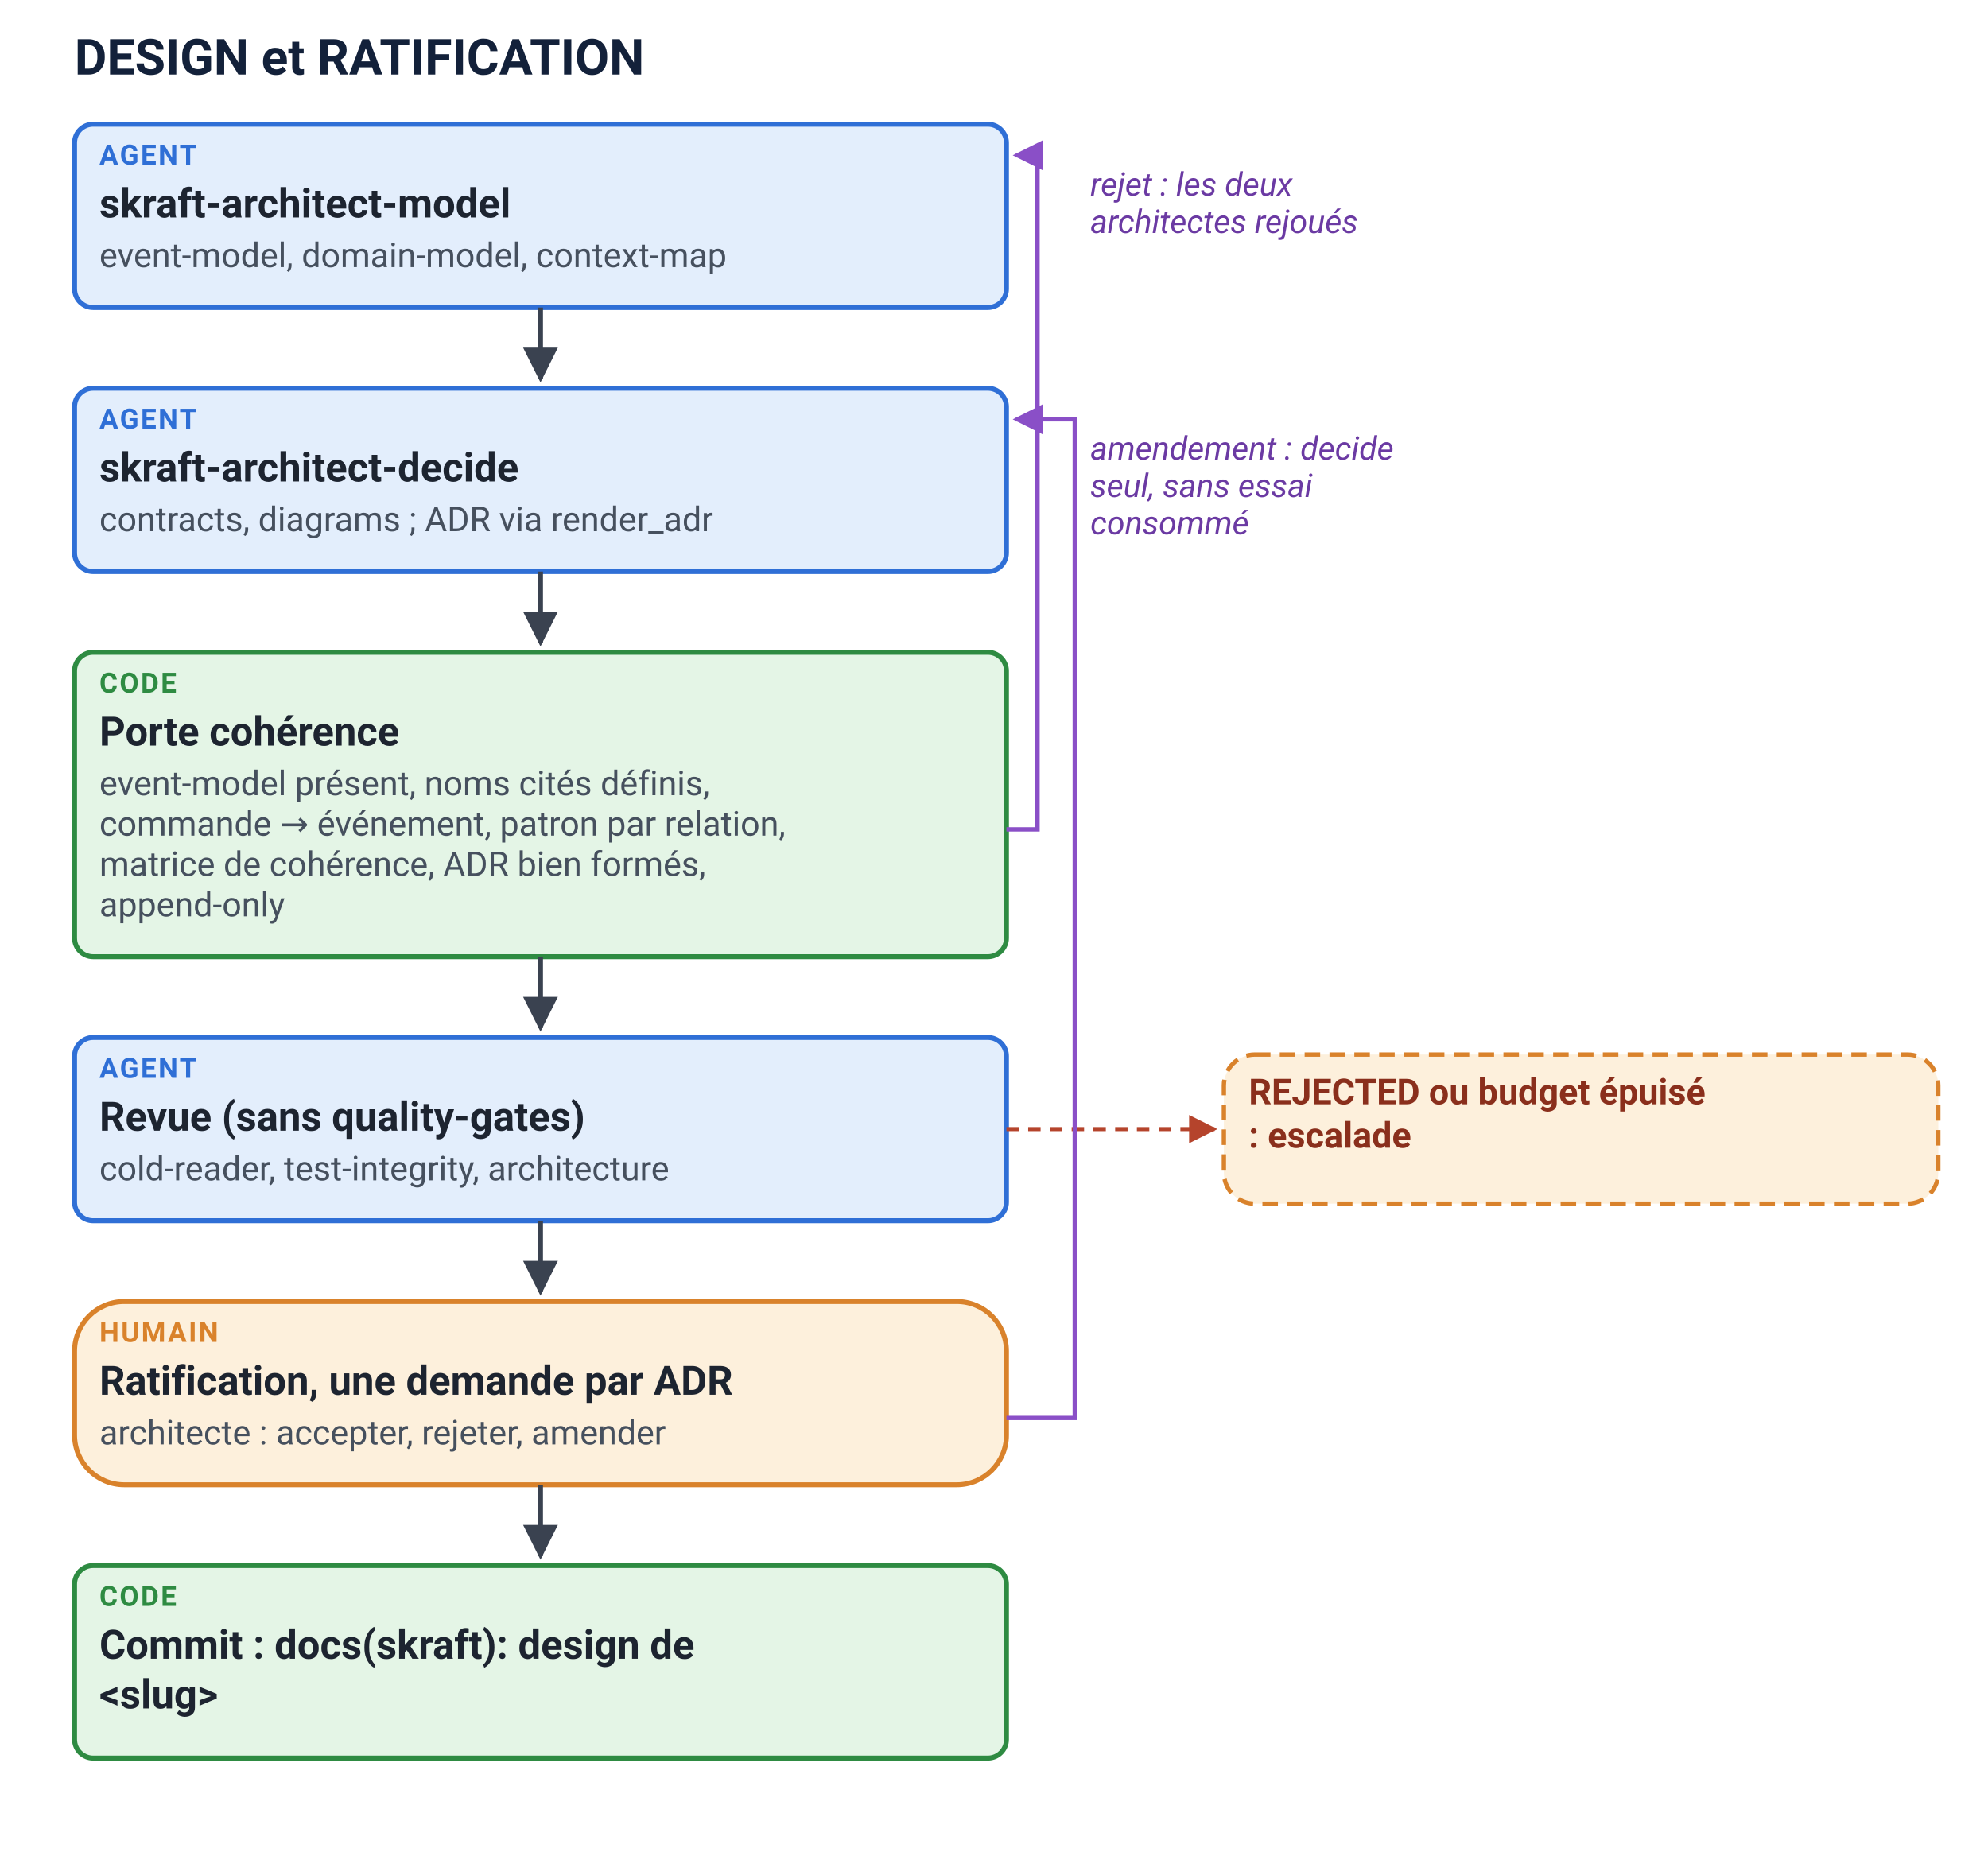
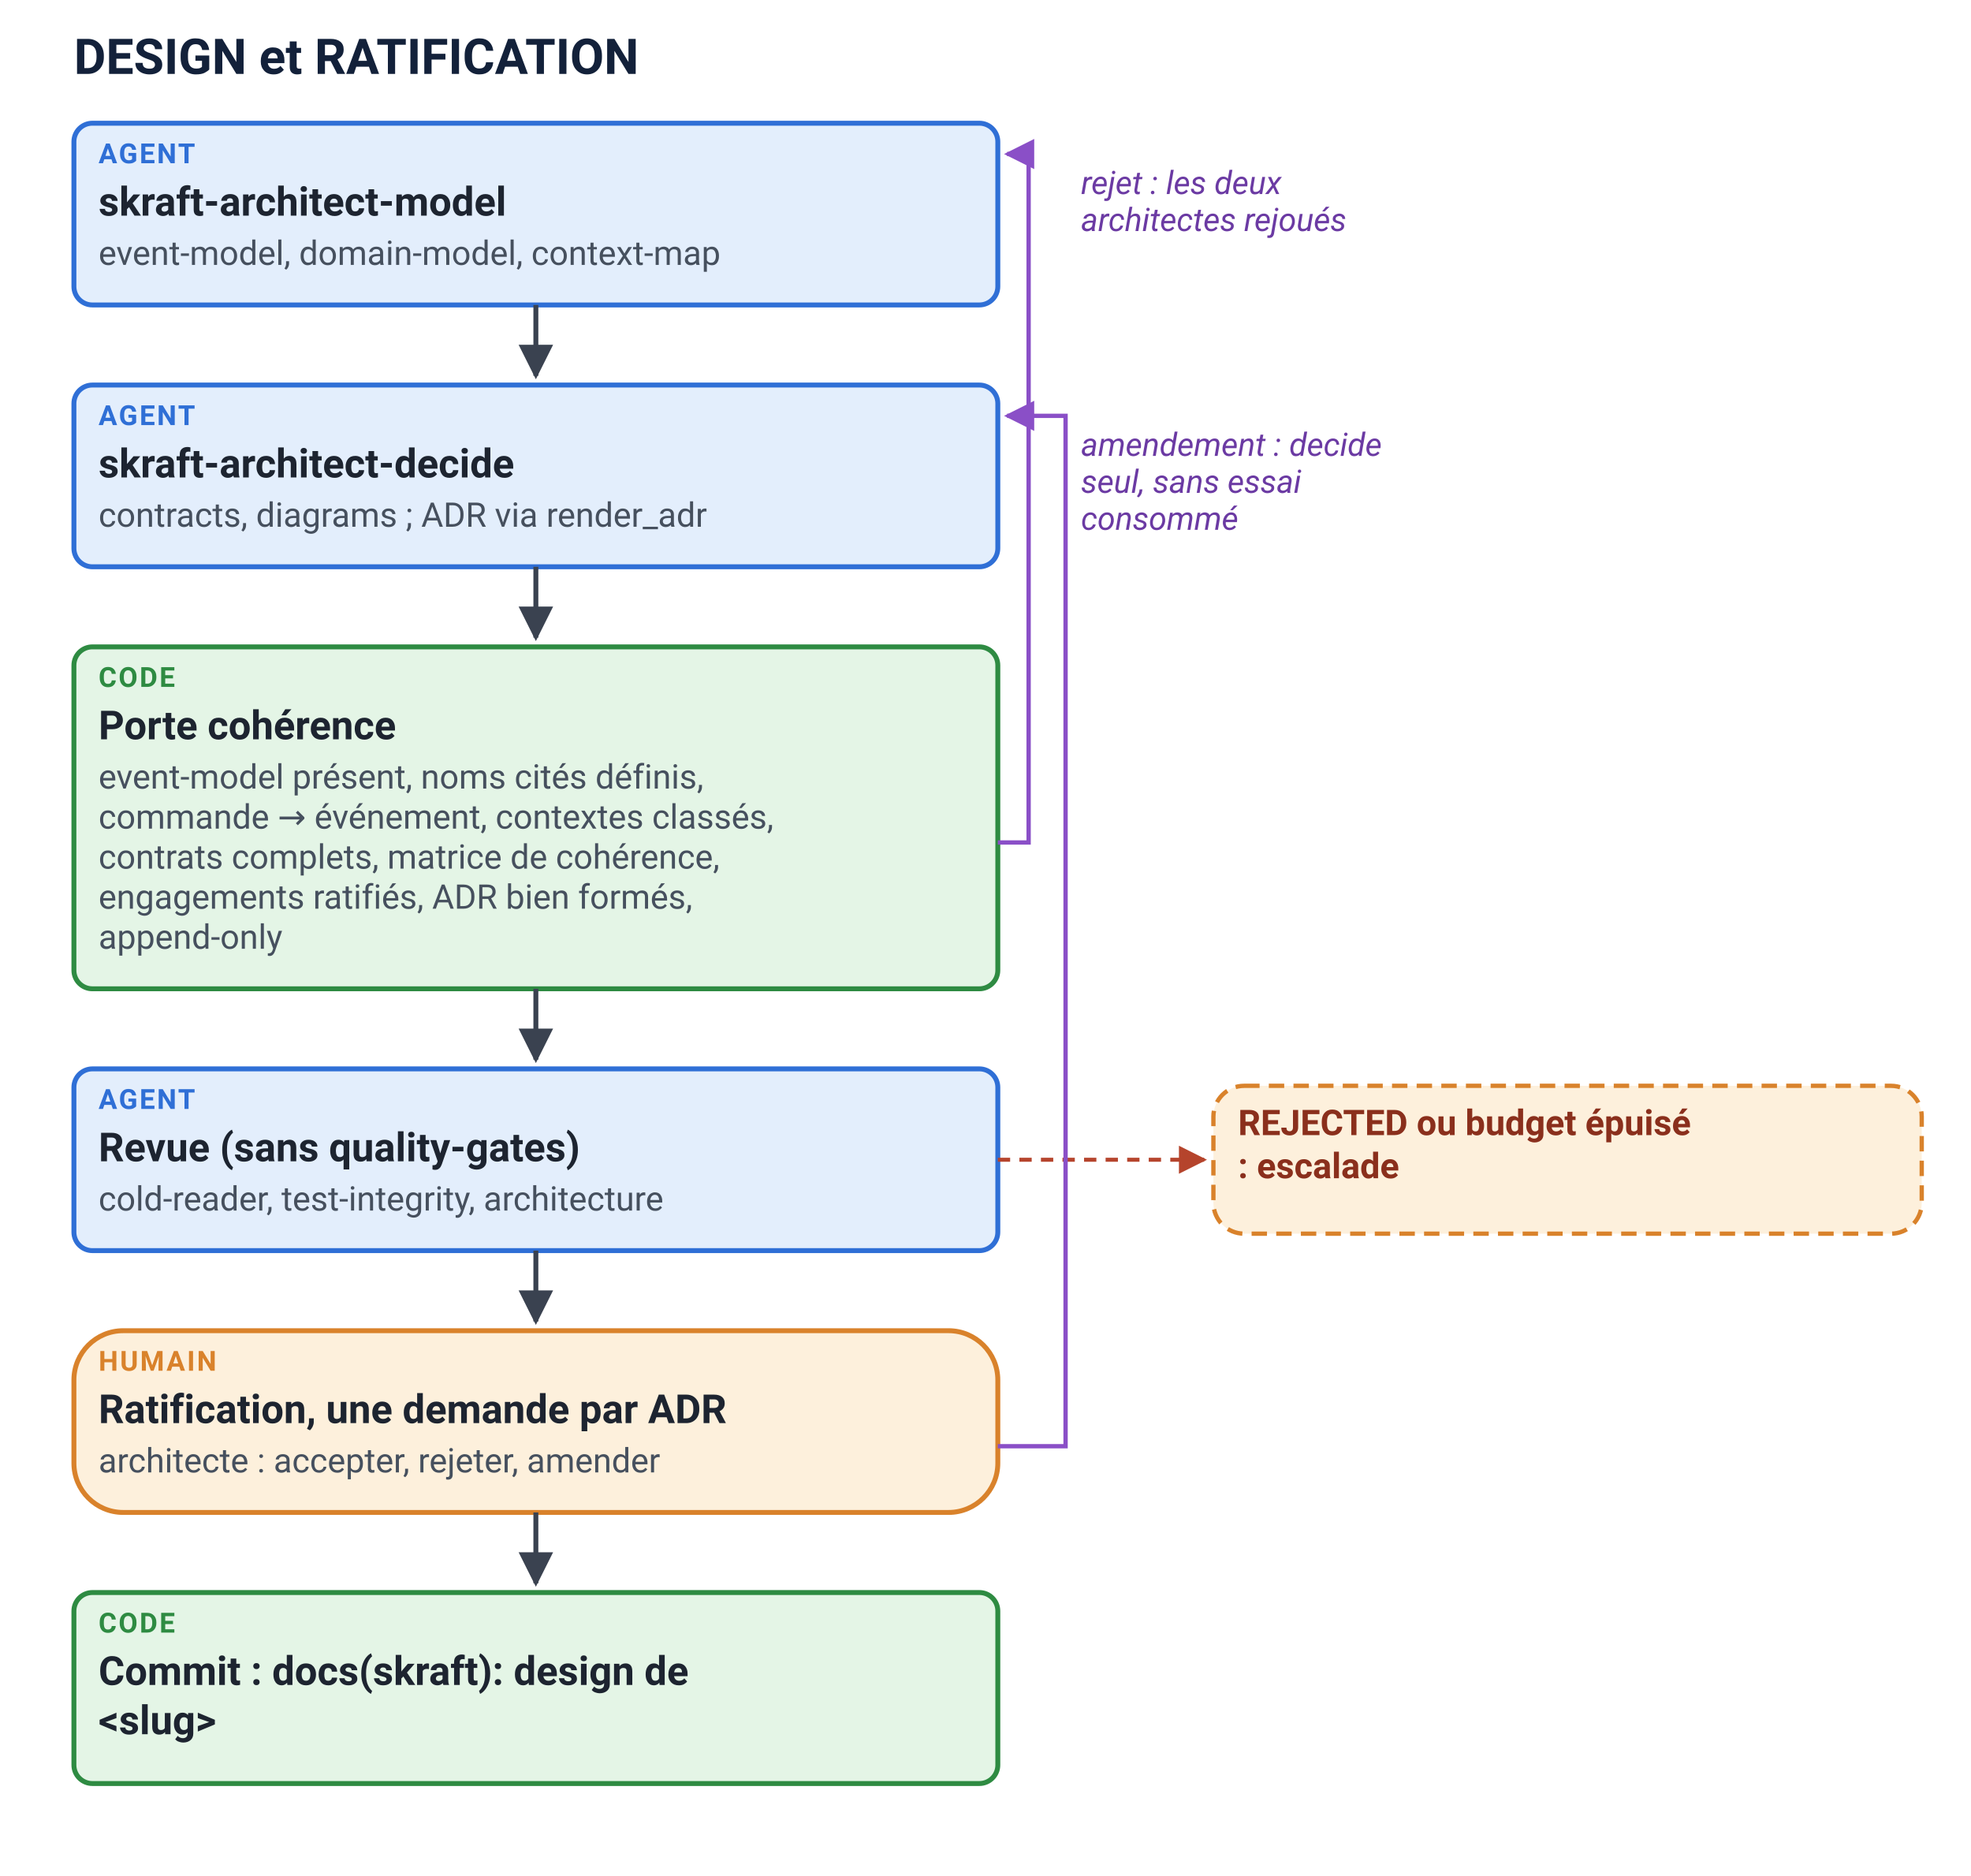
- <svg xmlns="http://www.w3.org/2000/svg" viewBox="0 0 640 596" role="img">
+ <svg xmlns="http://www.w3.org/2000/svg" viewBox="0 0 640 609" role="img">
  <defs>
    <marker id="pointe" viewBox="0 0 10 10" refX="9" refY="5" markerWidth="7" markerHeight="7" orient="auto">
      <path d="M0,0 L10,5 L0,10 z" fill="#3a4250" />
    </marker>
    <marker id="pointe-rouge" viewBox="0 0 10 10" refX="9" refY="5" markerWidth="7" markerHeight="7" orient="auto">
      <path d="M0,0 L10,5 L0,10 z" fill="#b5442c" />
    </marker>
    <marker id="pointe-boucle" viewBox="0 0 10 10" refX="9" refY="5" markerWidth="7" markerHeight="7" orient="auto">
      <path d="M0,0 L10,5 L0,10 z" fill="#8a4fc7" />
    </marker>
  </defs>
  <text x="24" y="24" font-family="Roboto" font-weight="700" font-size="16" fill="#13213a">DESIGN et RATIFICATION</text>
  <rect x="24" y="40" width="300" height="59" rx="6" fill="#e3eefc" stroke="#2f6fd6" stroke-width="1.6" />
  <text x="32" y="53" font-family="Roboto" font-weight="700" font-size="9" letter-spacing="0.6" fill="#2f6fd6">AGENT</text>
  <text x="32" y="70" font-family="Roboto" font-weight="600" font-size="13" fill="#1d2430">skraft-architect-model</text>
  <text x="32" y="86" font-family="Roboto" font-size="11" fill="#46505e">event-model, domain-model, context-map</text>
  <rect x="24" y="125" width="300" height="59" rx="6" fill="#e3eefc" stroke="#2f6fd6" stroke-width="1.6" />
  <text x="32" y="138" font-family="Roboto" font-weight="700" font-size="9" letter-spacing="0.6" fill="#2f6fd6">AGENT</text>
  <text x="32" y="155" font-family="Roboto" font-weight="600" font-size="13" fill="#1d2430">skraft-architect-decide</text>
  <text x="32" y="171" font-family="Roboto" font-size="11" fill="#46505e">contracts, diagrams ; ADR via render_adr</text>
-   <rect x="24" y="210" width="300" height="98" rx="6" fill="#e4f5e6" stroke="#2e8b42" stroke-width="1.6" />
+   <rect x="24" y="210" width="300" height="111" rx="6" fill="#e4f5e6" stroke="#2e8b42" stroke-width="1.6" />
  <text x="32" y="223" font-family="Roboto" font-weight="700" font-size="9" letter-spacing="0.6" fill="#2e8b42">CODE</text>
  <text x="32" y="240" font-family="Roboto" font-weight="600" font-size="13" fill="#1d2430">Porte cohérence</text>
  <text x="32" y="256" font-family="Roboto" font-size="11" fill="#46505e">event-model présent, noms cités définis,</text>
-   <text x="32" y="269" font-family="Roboto" font-size="11" fill="#46505e">commande → événement, patron par relation,</text>
-   <text x="32" y="282" font-family="Roboto" font-size="11" fill="#46505e">matrice de cohérence, ADR bien formés,</text>
-   <text x="32" y="295" font-family="Roboto" font-size="11" fill="#46505e">append-only</text>
-   <rect x="24" y="334" width="300" height="59" rx="6" fill="#e3eefc" stroke="#2f6fd6" stroke-width="1.6" />
-   <text x="32" y="347" font-family="Roboto" font-weight="700" font-size="9" letter-spacing="0.6" fill="#2f6fd6">AGENT</text>
-   <text x="32" y="364" font-family="Roboto" font-weight="600" font-size="13" fill="#1d2430">Revue (sans quality-gates)</text>
-   <text x="32" y="380" font-family="Roboto" font-size="11" fill="#46505e">cold-reader, test-integrity, architecture</text>
-   <rect x="24" y="419" width="300" height="59" rx="16" fill="#fdf0dc" stroke="#d9822b" stroke-width="1.6" />
-   <text x="32" y="432" font-family="Roboto" font-weight="700" font-size="9" letter-spacing="0.6" fill="#d9822b">HUMAIN</text>
-   <text x="32" y="449" font-family="Roboto" font-weight="600" font-size="13" fill="#1d2430">Ratification, une demande par ADR</text>
-   <text x="32" y="465" font-family="Roboto" font-size="11" fill="#46505e">architecte : accepter, rejeter, amender</text>
-   <rect x="24" y="504" width="300" height="62" rx="6" fill="#e4f5e6" stroke="#2e8b42" stroke-width="1.6" />
-   <text x="32" y="517" font-family="Roboto" font-weight="700" font-size="9" letter-spacing="0.6" fill="#2e8b42">CODE</text>
-   <text x="32" y="534" font-family="Roboto" font-weight="600" font-size="13" fill="#1d2430">Commit : docs(skraft): design de</text>
-   <text x="32" y="550" font-family="Roboto" font-weight="600" font-size="13" fill="#1d2430">&lt;slug&gt;</text>
+   <text x="32" y="269" font-family="Roboto" font-size="11" fill="#46505e">commande → événement, contextes classés,</text>
+   <text x="32" y="282" font-family="Roboto" font-size="11" fill="#46505e">contrats complets, matrice de cohérence,</text>
+   <text x="32" y="295" font-family="Roboto" font-size="11" fill="#46505e">engagements ratifiés, ADR bien formés,</text>
+   <text x="32" y="308" font-family="Roboto" font-size="11" fill="#46505e">append-only</text>
+   <rect x="24" y="347" width="300" height="59" rx="6" fill="#e3eefc" stroke="#2f6fd6" stroke-width="1.6" />
+   <text x="32" y="360" font-family="Roboto" font-weight="700" font-size="9" letter-spacing="0.6" fill="#2f6fd6">AGENT</text>
+   <text x="32" y="377" font-family="Roboto" font-weight="600" font-size="13" fill="#1d2430">Revue (sans quality-gates)</text>
+   <text x="32" y="393" font-family="Roboto" font-size="11" fill="#46505e">cold-reader, test-integrity, architecture</text>
+   <rect x="24" y="432" width="300" height="59" rx="16" fill="#fdf0dc" stroke="#d9822b" stroke-width="1.6" />
+   <text x="32" y="445" font-family="Roboto" font-weight="700" font-size="9" letter-spacing="0.6" fill="#d9822b">HUMAIN</text>
+   <text x="32" y="462" font-family="Roboto" font-weight="600" font-size="13" fill="#1d2430">Ratification, une demande par ADR</text>
+   <text x="32" y="478" font-family="Roboto" font-size="11" fill="#46505e">architecte : accepter, rejeter, amender</text>
+   <rect x="24" y="517" width="300" height="62" rx="6" fill="#e4f5e6" stroke="#2e8b42" stroke-width="1.6" />
+   <text x="32" y="530" font-family="Roboto" font-weight="700" font-size="9" letter-spacing="0.6" fill="#2e8b42">CODE</text>
+   <text x="32" y="547" font-family="Roboto" font-weight="600" font-size="13" fill="#1d2430">Commit : docs(skraft): design de</text>
+   <text x="32" y="563" font-family="Roboto" font-weight="600" font-size="13" fill="#1d2430">&lt;slug&gt;</text>
  <line x1="174" y1="99" x2="174" y2="122" stroke="#3a4250" stroke-width="1.6" marker-end="url(#pointe)" />
  <line x1="174" y1="184" x2="174" y2="207" stroke="#3a4250" stroke-width="1.6" marker-end="url(#pointe)" />
-   <line x1="174" y1="308" x2="174" y2="331" stroke="#3a4250" stroke-width="1.6" marker-end="url(#pointe)" />
-   <line x1="174" y1="393" x2="174" y2="416" stroke="#3a4250" stroke-width="1.6" marker-end="url(#pointe)" />
-   <line x1="174" y1="478" x2="174" y2="501" stroke="#3a4250" stroke-width="1.6" marker-end="url(#pointe)" />
-   <line x1="324" y1="363.5" x2="391" y2="363.5" stroke="#b5442c" stroke-width="1.3" stroke-dasharray="4 3" fill="none" marker-end="url(#pointe-rouge)" />
-   <rect x="394" y="339.5" width="230" height="48" rx="10" fill="#fdf0dc" stroke="#d9822b" stroke-width="1.4" stroke-dasharray="5 3" />
-   <text x="402" y="355.5" font-family="Roboto" font-weight="600" font-size="11.5" fill="#8a2f1c">REJECTED ou budget épuisé</text>
-   <text x="402" y="369.5" font-family="Roboto" font-weight="600" font-size="11.5" fill="#8a2f1c">: escalade</text>
-   <path d="M 324 267 H 334 V 50 H 327" stroke="#8a4fc7" stroke-width="1.4" fill="none" marker-end="url(#pointe-boucle)" />
+   <line x1="174" y1="321" x2="174" y2="344" stroke="#3a4250" stroke-width="1.6" marker-end="url(#pointe)" />
+   <line x1="174" y1="406" x2="174" y2="429" stroke="#3a4250" stroke-width="1.6" marker-end="url(#pointe)" />
+   <line x1="174" y1="491" x2="174" y2="514" stroke="#3a4250" stroke-width="1.6" marker-end="url(#pointe)" />
+   <line x1="324" y1="376.5" x2="391" y2="376.5" stroke="#b5442c" stroke-width="1.3" stroke-dasharray="4 3" fill="none" marker-end="url(#pointe-rouge)" />
+   <rect x="394" y="352.5" width="230" height="48" rx="10" fill="#fdf0dc" stroke="#d9822b" stroke-width="1.4" stroke-dasharray="5 3" />
+   <text x="402" y="368.5" font-family="Roboto" font-weight="600" font-size="11.5" fill="#8a2f1c">REJECTED ou budget épuisé</text>
+   <text x="402" y="382.5" font-family="Roboto" font-weight="600" font-size="11.5" fill="#8a2f1c">: escalade</text>
+   <path d="M 324 273.5 H 334 V 50 H 327" stroke="#8a4fc7" stroke-width="1.4" fill="none" marker-end="url(#pointe-boucle)" />
  <text x="351" y="63" font-family="Roboto" font-style="italic" font-size="10.5" fill="#6b3aa3">rejet : les deux</text>
  <text x="351" y="75" font-family="Roboto" font-style="italic" font-size="10.5" fill="#6b3aa3">architectes rejoués</text>
-   <path d="M 324 456.5 H 346 V 135 H 327" stroke="#8a4fc7" stroke-width="1.4" fill="none" marker-end="url(#pointe-boucle)" />
+   <path d="M 324 469.5 H 346 V 135 H 327" stroke="#8a4fc7" stroke-width="1.4" fill="none" marker-end="url(#pointe-boucle)" />
  <text x="351" y="148" font-family="Roboto" font-style="italic" font-size="10.5" fill="#6b3aa3">amendement : decide</text>
  <text x="351" y="160" font-family="Roboto" font-style="italic" font-size="10.5" fill="#6b3aa3">seul, sans essai</text>
  <text x="351" y="172" font-family="Roboto" font-style="italic" font-size="10.5" fill="#6b3aa3">consommé</text>
</svg>
